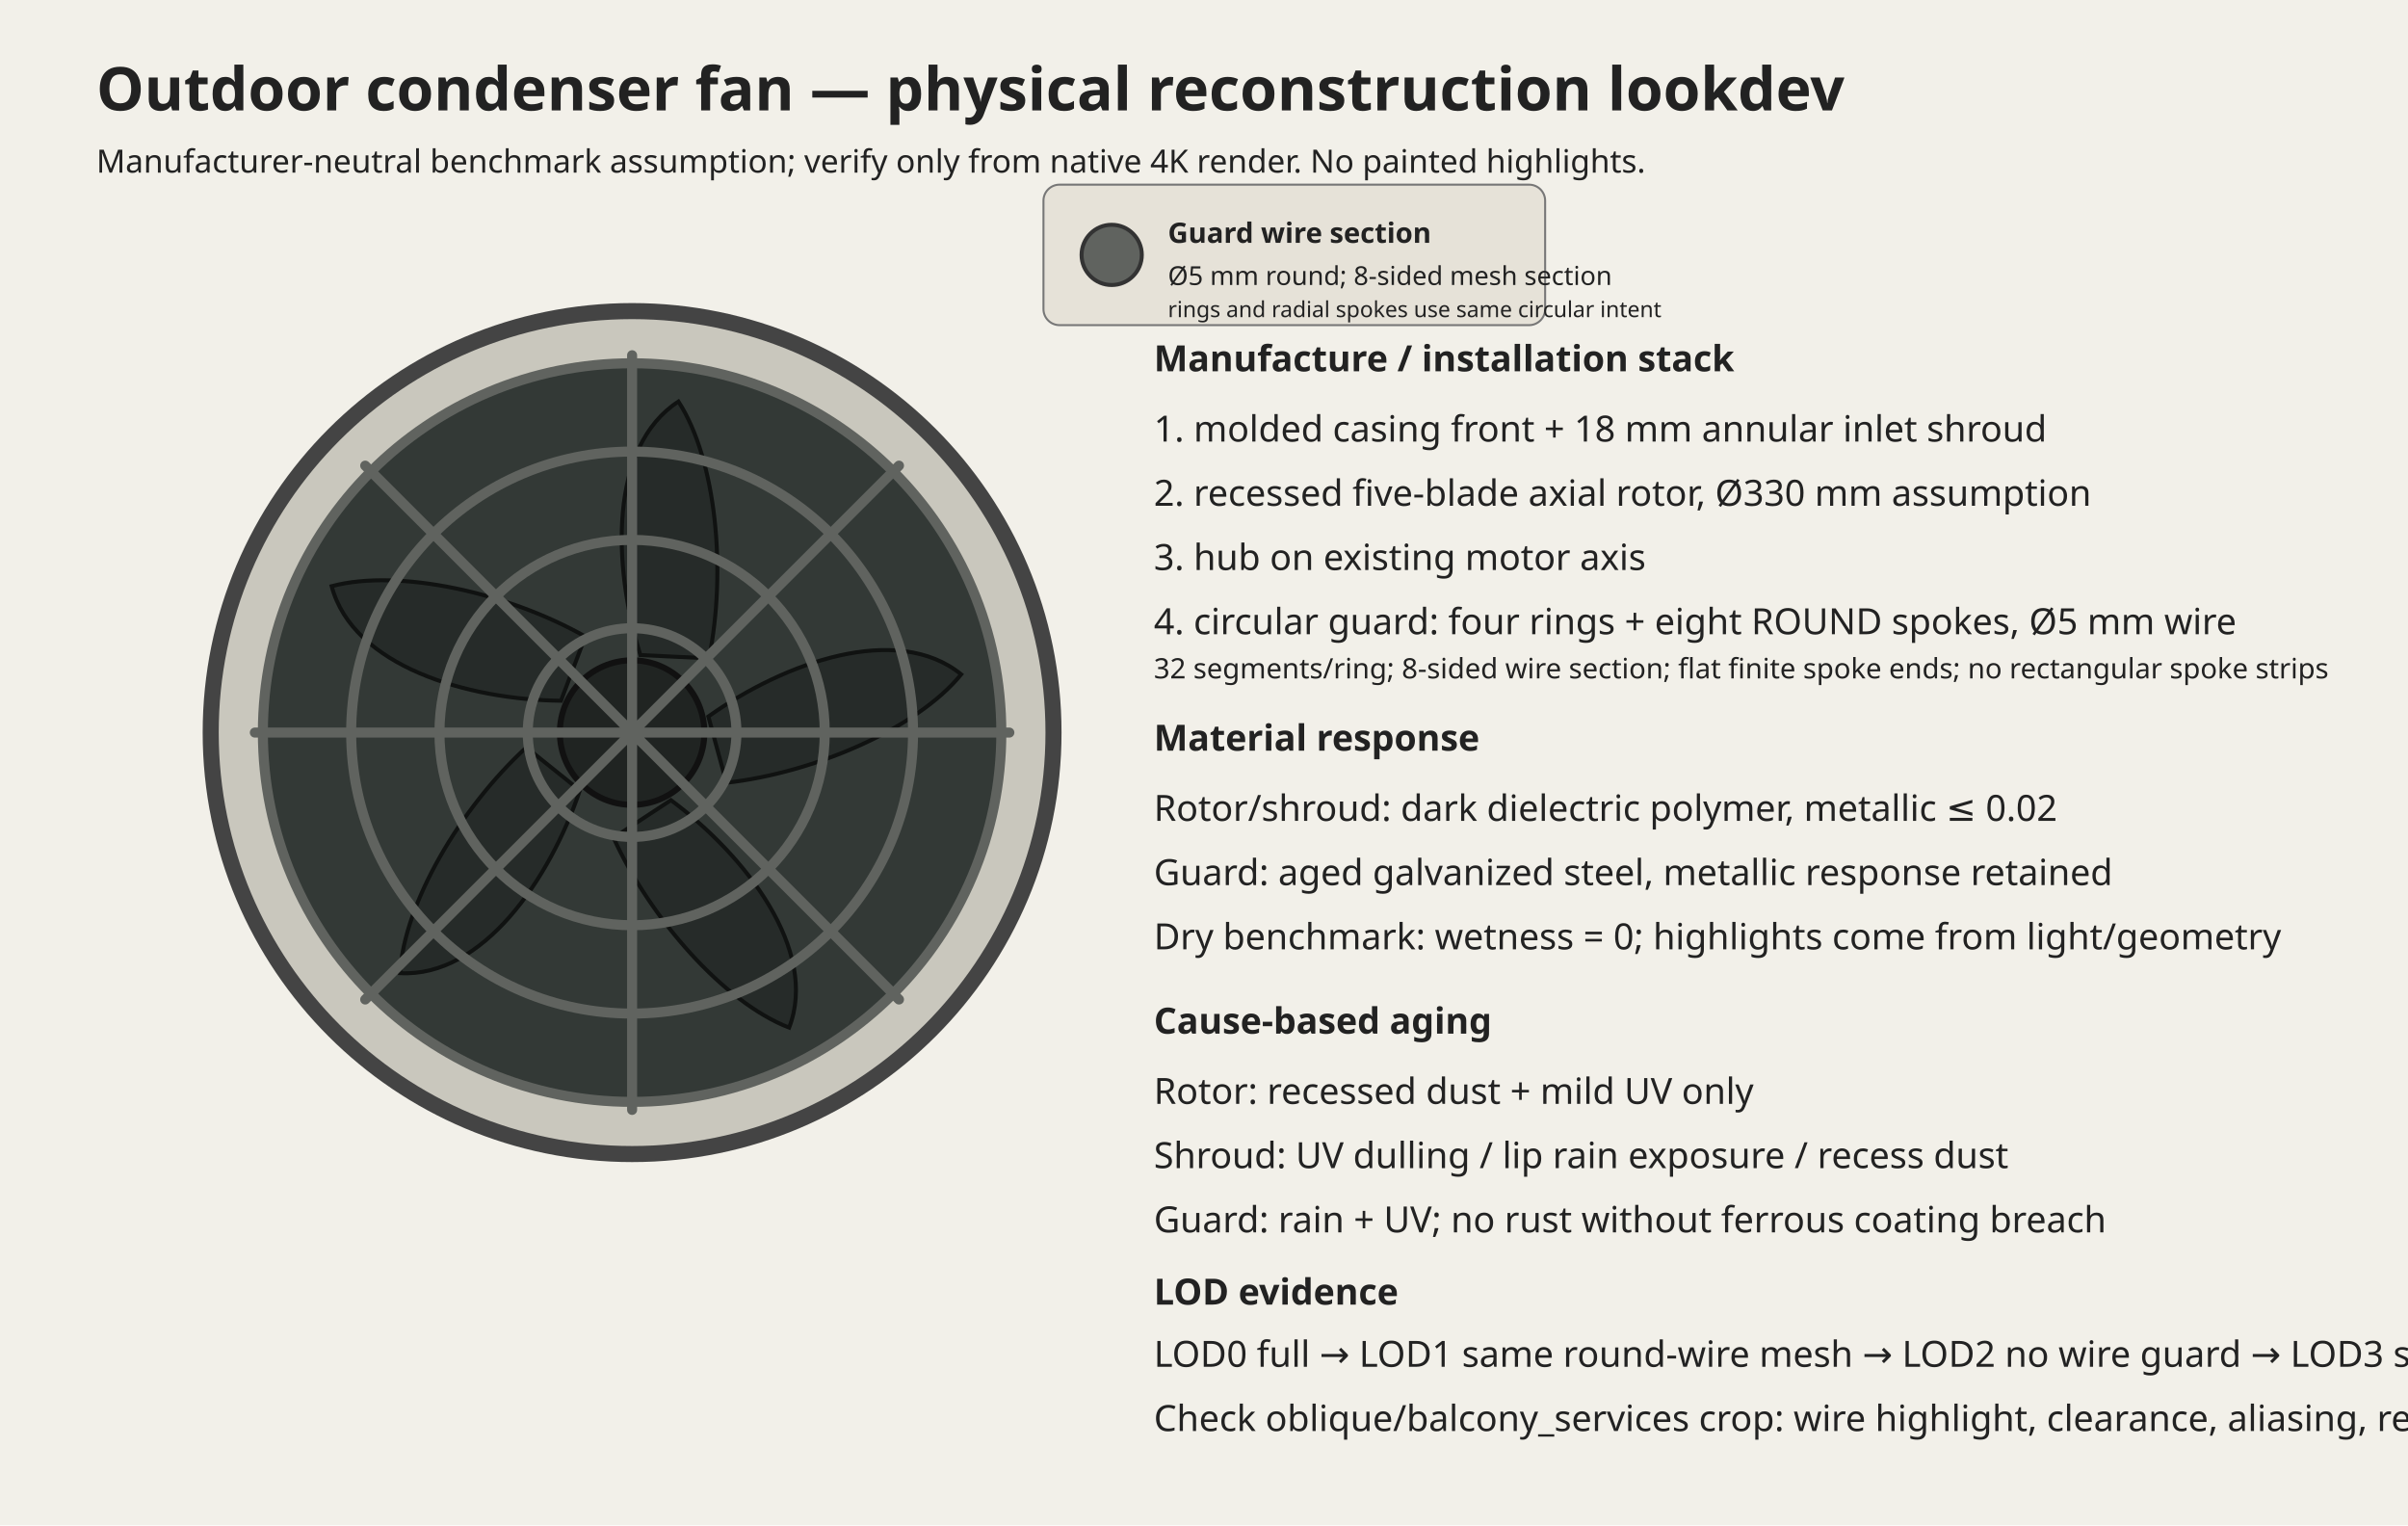
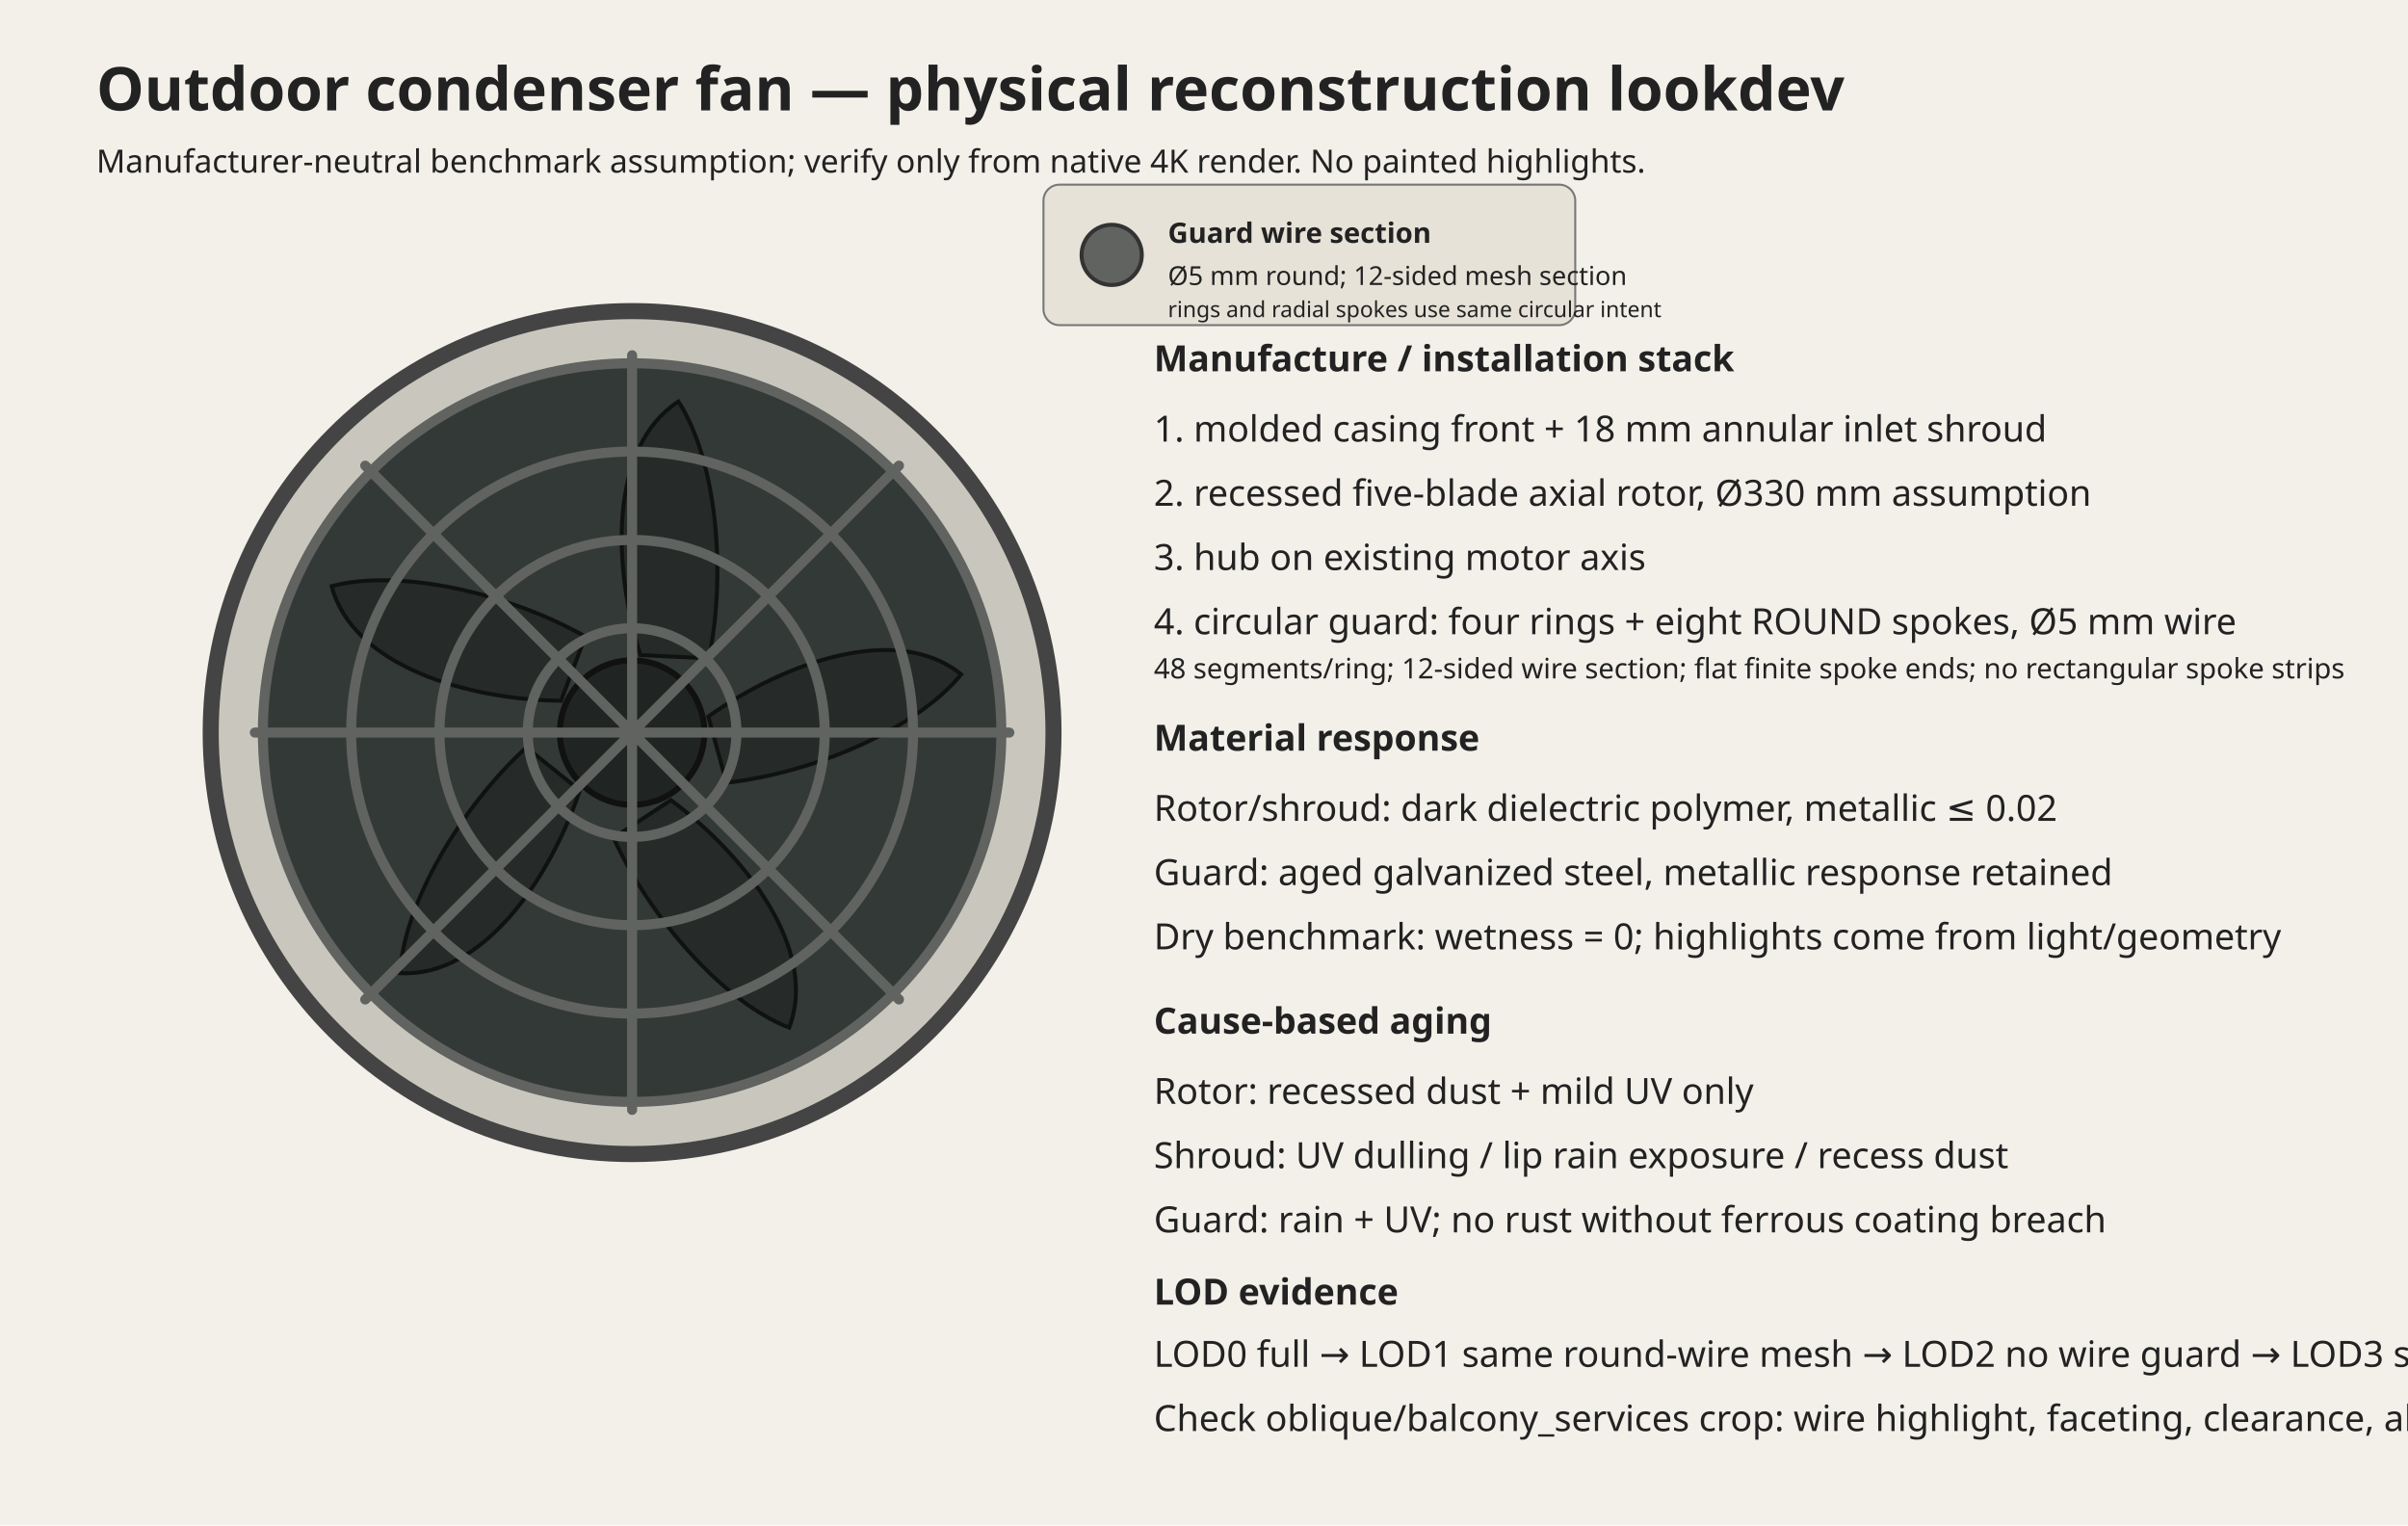
<svg xmlns="http://www.w3.org/2000/svg" width="1200" height="760" viewBox="0 0 1200 760">
  <rect width="1200" height="760" fill="#f2f0e9" />
  <g font-family="sans-serif" fill="#222">
    <text x="48" y="55" font-size="30" font-weight="700">Outdoor condenser fan — physical reconstruction lookdev</text>
    <text x="48" y="86" font-size="16">Manufacturer-neutral benchmark assumption; verify only from native 4K render. No painted highlights.</text>
  </g>
  <g transform="translate(315 365)">
    <circle r="210" fill="#c9c7bd" stroke="#444" stroke-width="8" />
    <circle r="184" fill="#333936" stroke="#555" stroke-width="4" />
    <g fill="#262b29" stroke="#101211" stroke-width="2">
      <path d="M 38,-8 C 76,-35 132,-55 164,-29 C 142,-2 91,20 47,25 Z" />
      <path d="M 38,-8 C 76,-35 132,-55 164,-29 C 142,-2 91,20 47,25 Z" transform="rotate(72)" />
      <path d="M 38,-8 C 76,-35 132,-55 164,-29 C 142,-2 91,20 47,25 Z" transform="rotate(144)" />
      <path d="M 38,-8 C 76,-35 132,-55 164,-29 C 142,-2 91,20 47,25 Z" transform="rotate(216)" />
      <path d="M 38,-8 C 76,-35 132,-55 164,-29 C 142,-2 91,20 47,25 Z" transform="rotate(288)" />
    </g>
    <circle r="36" fill="#202422" stroke="#111" stroke-width="3" />
    <g fill="none" stroke="#60635f" stroke-width="5" stroke-linecap="round" stroke-linejoin="round">
      <circle r="52" />
      <circle r="96" />
      <circle r="140" />
      <circle r="184" />
      <path d="M0,-188V188 M-188,0H188 M-133,-133L133,133 M133,-133L-133,133" />
    </g>
  </g>
  <g transform="translate(520 92)" font-family="sans-serif" fill="#222">
-     <rect x="0" y="0" width="250" height="70" rx="8" fill="#e6e2d8" stroke="#777" />
+     <rect x="0" y="0" width="265" height="70" rx="8" fill="#e6e2d8" stroke="#777" />
    <circle cx="34" cy="35" r="15" fill="#60635f" stroke="#333" stroke-width="2" />
    <text x="62" y="29" font-size="14" font-weight="700">Guard wire section</text>
-     <text x="62" y="50" font-size="13">Ø5 mm round; 8-sided mesh section</text>
+     <text x="62" y="50" font-size="13">Ø5 mm round; 12-sided mesh section</text>
    <text x="62" y="66" font-size="11">rings and radial spokes use same circular intent</text>
  </g>
  <g font-family="sans-serif" fill="#222" font-size="18">
    <text x="575" y="185" font-weight="700">Manufacture / installation stack</text>
    <text x="575" y="220">1. molded casing front + 18 mm annular inlet shroud</text>
    <text x="575" y="252">2. recessed five-blade axial rotor, Ø330 mm assumption</text>
    <text x="575" y="284">3. hub on existing motor axis</text>
    <text x="575" y="316">4. circular guard: four rings + eight ROUND spokes, Ø5 mm wire</text>
-     <text x="575" y="338" font-size="14">   32 segments/ring; 8-sided wire section; flat finite spoke ends; no rectangular spoke strips</text>
+     <text x="575" y="338" font-size="14">   48 segments/ring; 12-sided wire section; flat finite spoke ends; no rectangular spoke strips</text>
    <text x="575" y="374" font-weight="700">Material response</text>
    <text x="575" y="409">Rotor/shroud: dark dielectric polymer, metallic ≤ 0.02</text>
    <text x="575" y="441">Guard: aged galvanized steel, metallic response retained</text>
    <text x="575" y="473">Dry benchmark: wetness = 0; highlights come from light/geometry</text>
    <text x="575" y="515" font-weight="700">Cause-based aging</text>
    <text x="575" y="550">Rotor: recessed dust + mild UV only</text>
    <text x="575" y="582">Shroud: UV dulling / lip rain exposure / recess dust</text>
    <text x="575" y="614">Guard: rain + UV; no rust without ferrous coating breach</text>
    <text x="575" y="650" font-weight="700">LOD evidence</text>
    <text x="575" y="681">LOD0 full → LOD1 same round-wire mesh → LOD2 no wire guard → LOD3 shroud silhouette</text>
-     <text x="575" y="713">Check oblique/balcony_services crop: wire highlight, clearance, aliasing, repetition and LOD disappearance.</text>
+     <text x="575" y="713">Check oblique/balcony_services crop: wire highlight, faceting, clearance, aliasing, repetition and LOD disappearance.</text>
  </g>
</svg>
